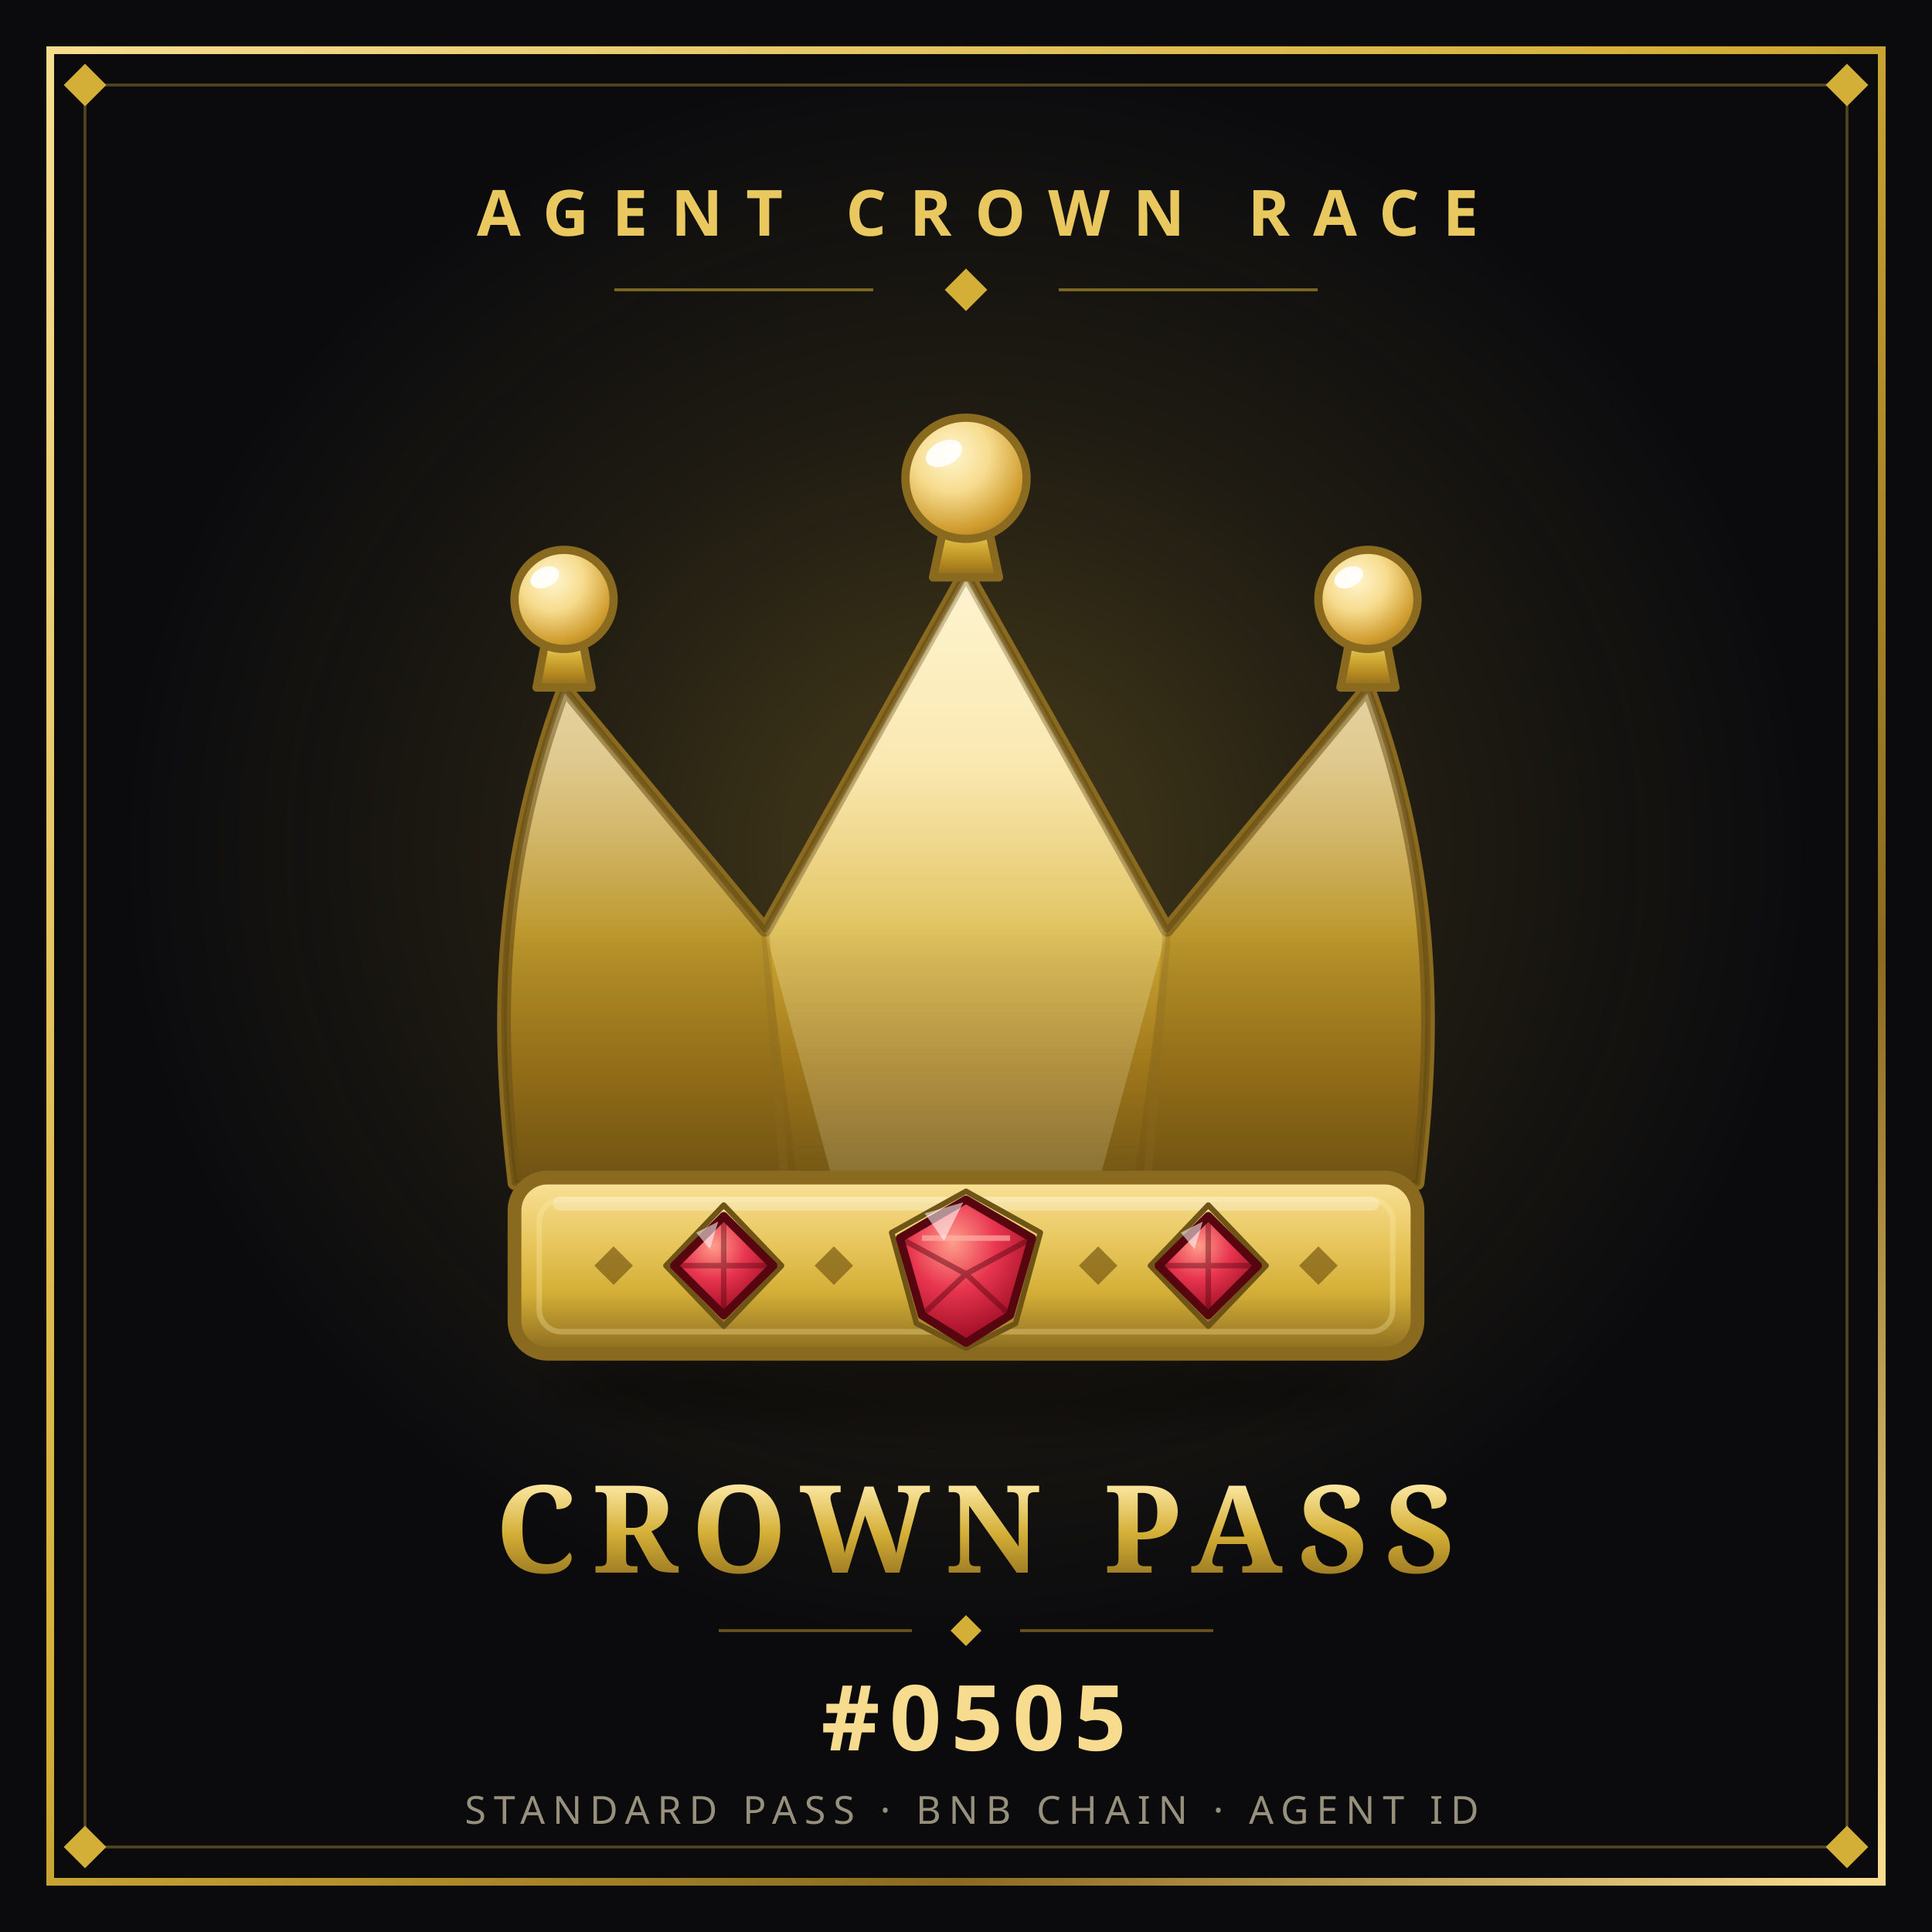
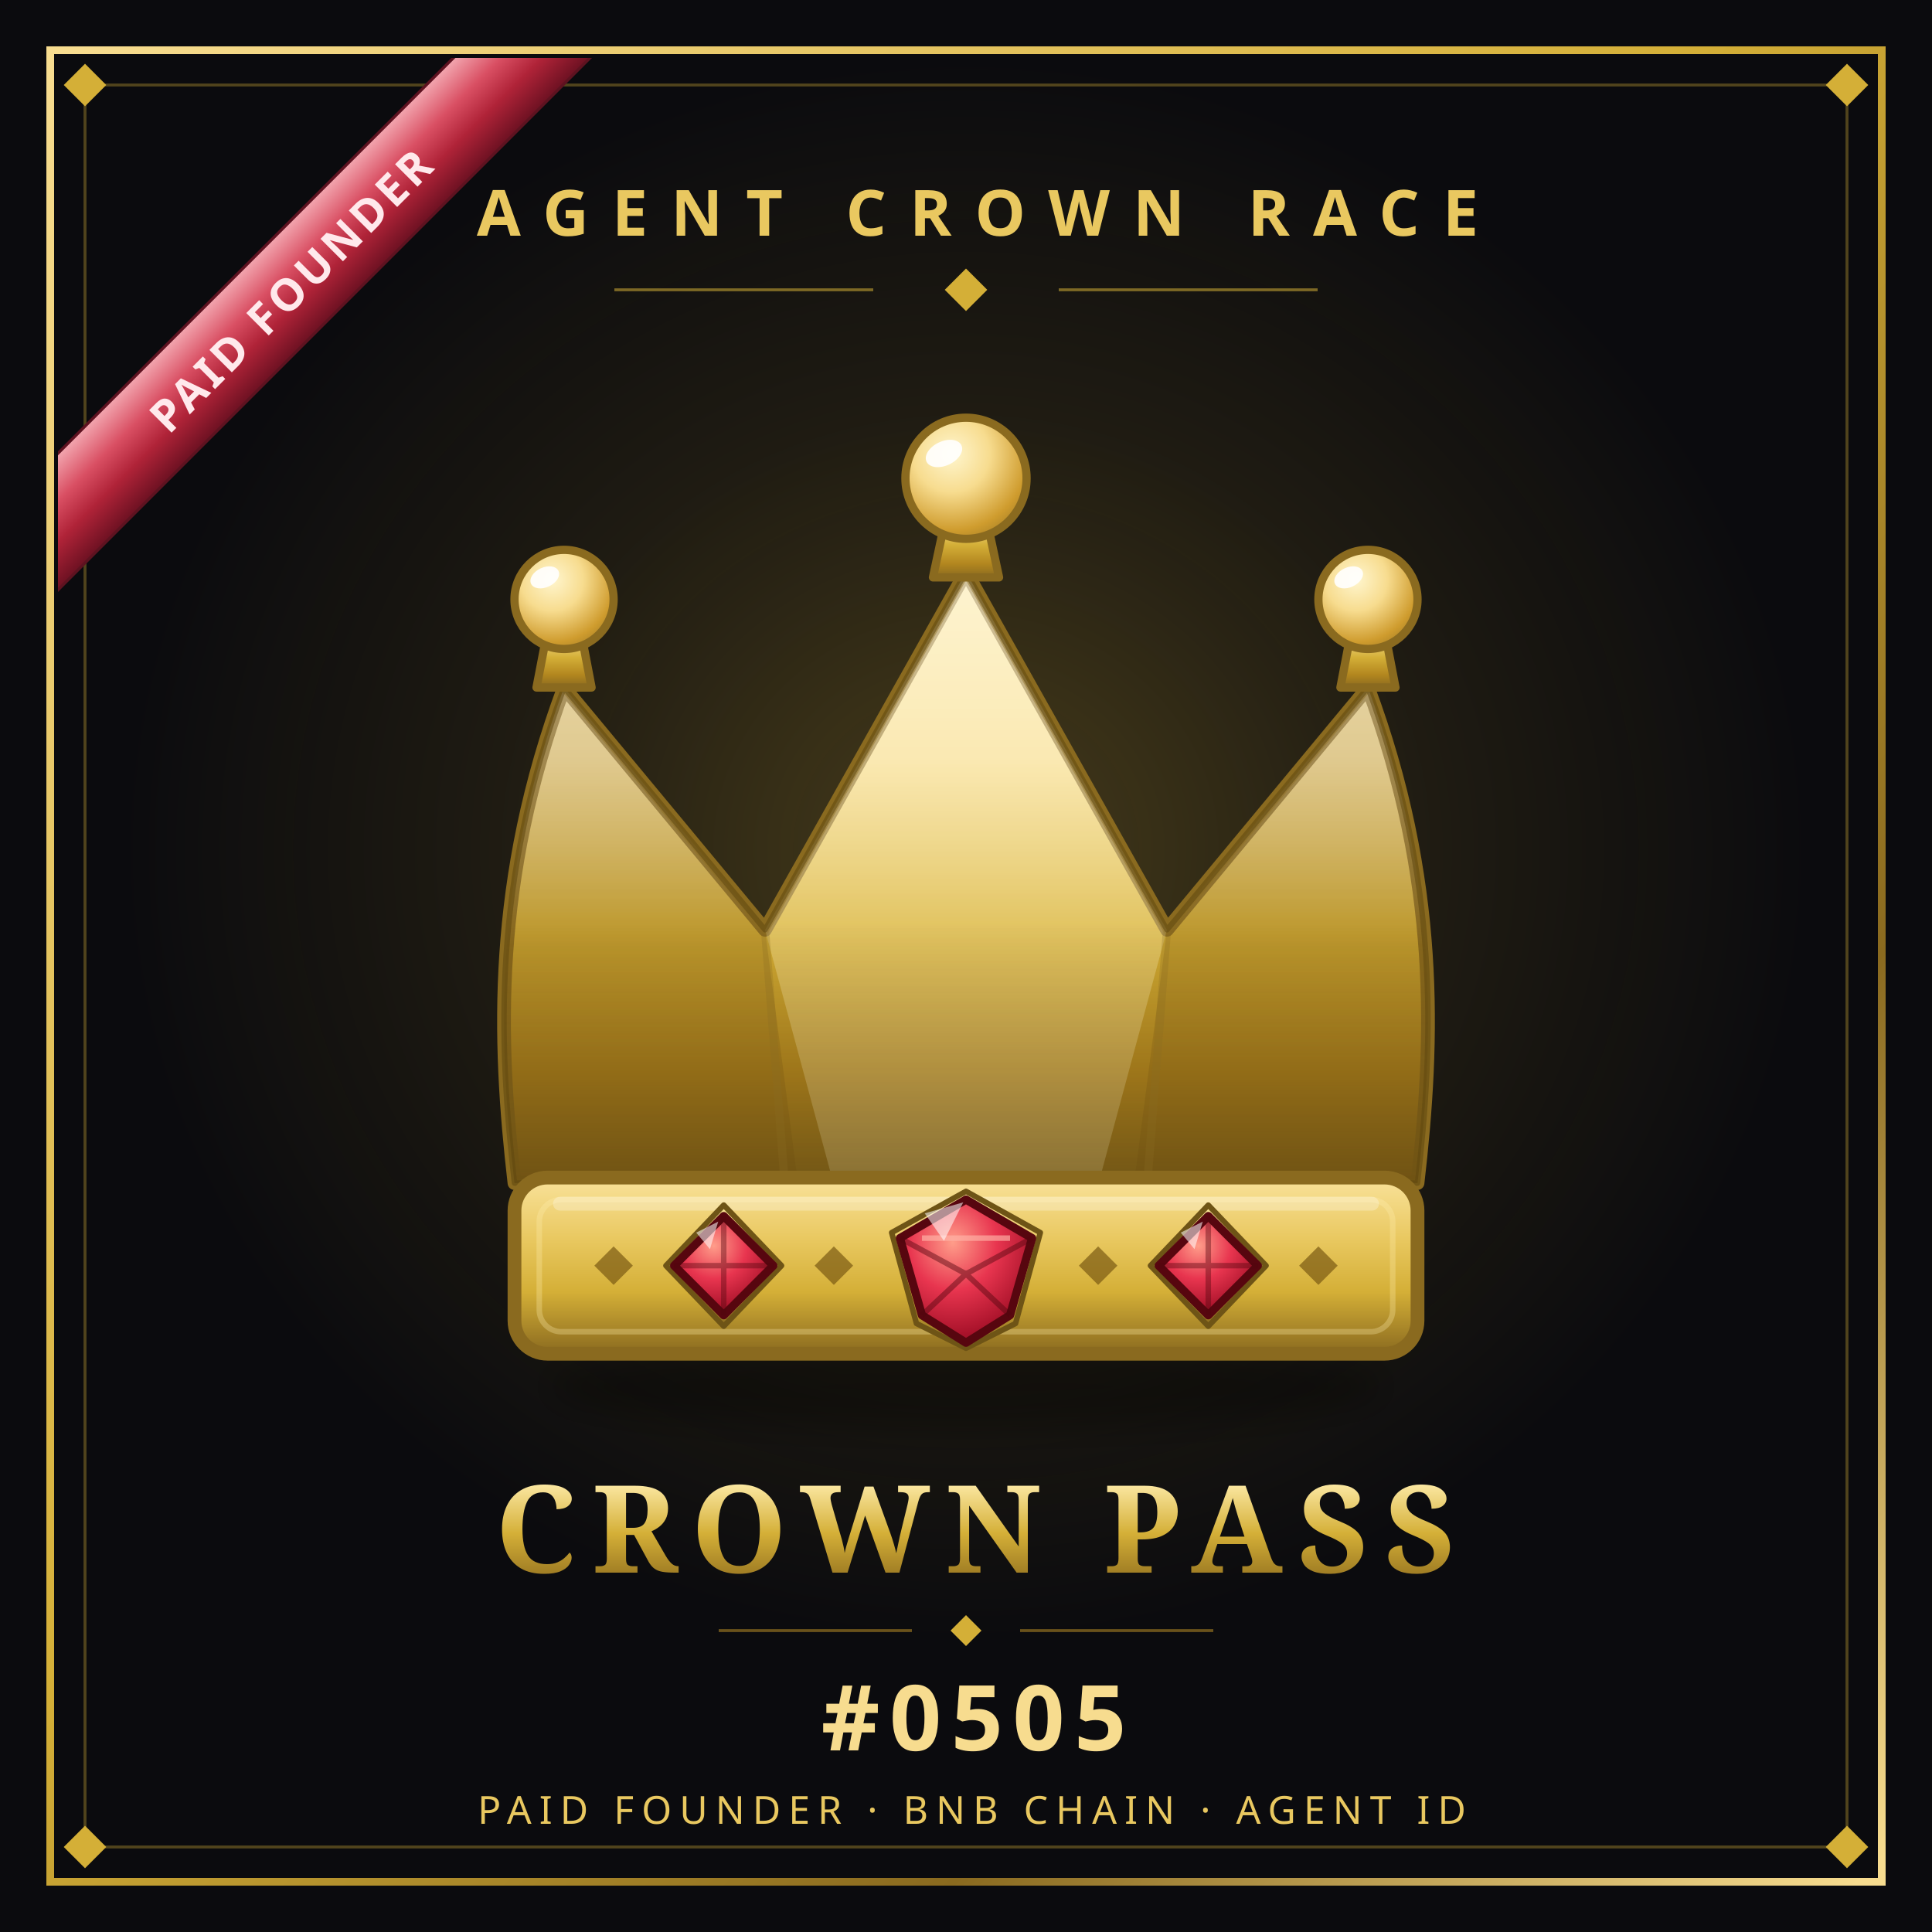
<svg xmlns="http://www.w3.org/2000/svg" viewBox="0 0 1000 1000" role="img" aria-label="Crown Pass #0505">
  <defs>
    <radialGradient id="passGlow" cx=".5" cy=".5" r=".5">
      <stop offset="0" stop-color="#d4af37" stop-opacity=".30" />
      <stop offset=".55" stop-color="#d4af37" stop-opacity=".10" />
      <stop offset="1" stop-color="#d4af37" stop-opacity="0" />
    </radialGradient>
    <linearGradient id="frameGold" x1="0" y1="0" x2="1" y2="1">
      <stop offset="0" stop-color="#f7dc8f" />
      <stop offset=".45" stop-color="#d4af37" />
      <stop offset=".75" stop-color="#8a6a1f" />
      <stop offset="1" stop-color="#f7dc8f" />
    </linearGradient>
    <linearGradient id="titleGold" x1="0" y1="0" x2="0" y2="1">
      <stop offset="0" stop-color="#fbe7a1" />
      <stop offset=".55" stop-color="#d4af37" />
      <stop offset="1" stop-color="#a07d24" />
    </linearGradient>
    <clipPath id="cardClip">
      <rect x="30" y="30" width="940" height="940" />
    </clipPath>
  </defs>
  <defs>
+     <linearGradient id="founderBand" x1="0" y1="0" x2="0" y2="1">
+       <stop offset="0" stop-color="#f3a7b0" />
+       <stop offset=".35" stop-color="#d94f63" />
+       <stop offset=".65" stop-color="#b02338" />
+       <stop offset="1" stop-color="#6d1122" />
+     </linearGradient>
    <linearGradient id="goldBody" x1="0" y1="0" x2="0" y2="1">
      <stop offset="0" stop-color="#fbe7a1" />
      <stop offset=".3" stop-color="#f7dc8f" />
      <stop offset=".58" stop-color="#d4af37" />
      <stop offset=".82" stop-color="#b3871f" />
      <stop offset="1" stop-color="#8a6a1f" />
    </linearGradient>
    <linearGradient id="goldBand" x1="0" y1="0" x2="0" y2="1">
      <stop offset="0" stop-color="#f9e29a" />
      <stop offset=".35" stop-color="#e9c860" />
      <stop offset=".65" stop-color="#d4af37" />
      <stop offset="1" stop-color="#8a6a1f" />
    </linearGradient>
    <radialGradient id="orbGrad" cx=".38" cy=".3" r=".9">
      <stop offset="0" stop-color="#fff6cf" />
      <stop offset=".35" stop-color="#f7dc8f" />
      <stop offset=".7" stop-color="#cf9c2e" />
      <stop offset="1" stop-color="#8a6a1f" />
    </radialGradient>
    <radialGradient id="rubyGrad" cx=".4" cy=".3" r=".95">
      <stop offset="0" stop-color="#ff9d8a" />
      <stop offset=".35" stop-color="#e8354f" />
      <stop offset=".68" stop-color="#a8122a" />
      <stop offset="1" stop-color="#5f0815" />
    </radialGradient>
    <linearGradient id="sheenGrad" x1="0" y1="0" x2="0" y2="1">
      <stop offset="0" stop-color="#ffffff" stop-opacity=".5" />
      <stop offset="1" stop-color="#ffffff" stop-opacity="0" />
    </linearGradient>
    <linearGradient id="shadeGrad" x1="0" y1="0" x2="0" y2="1">
      <stop offset="0" stop-color="#463004" stop-opacity="0" />
      <stop offset="1" stop-color="#463004" stop-opacity=".38" />
    </linearGradient>
    <filter id="blur6" x="-40%" y="-40%" width="180%" height="180%">
      <feGaussianBlur stdDeviation="6" />
    </filter>
    <clipPath id="bodyClip">
      <path d="M92 332 C86 280 84 222 110 152 L183 240 L256 110 L329 240 L402 152 C428 222 426 280 420 332 Z" />
    </clipPath>
  </defs>
  <rect width="1000" height="1000" fill="#0b0b0e" />
  <ellipse cx="500" cy="440" rx="440" ry="410" fill="url(#passGlow)" />
  <rect x="26" y="26" width="948" height="948" fill="none" stroke="url(#frameGold)" stroke-width="4" />
  <rect x="44" y="44" width="912" height="912" fill="none" stroke="#d4af37" stroke-width="1.5" opacity=".35" />
  <path d="M44 33 L55 44 L44 55 L33 44 Z" fill="#d4af37" />
  <path d="M956 33 L967 44 L956 55 L945 44 Z" fill="#d4af37" />
  <path d="M44 945 L55 956 L44 967 L33 956 Z" fill="#d4af37" />
  <path d="M956 945 L967 956 L956 967 L945 956 Z" fill="#d4af37" />
  <text x="506" y="122" text-anchor="middle" font-family="'Noto Sans', Arial, sans-serif" font-size="33" font-weight="600" letter-spacing="12" fill="#e9c860">AGENT CROWN RACE</text>
  <g stroke="#d4af37" opacity=".55">
    <path d="M318 150 H452 M548 150 H682" stroke-width="1.5" />
  </g>
  <path d="M500 139 L511 150 L500 161 L489 150 Z" fill="#d4af37" />
  <svg x="215" y="182" width="570" height="570" viewBox="56 30 400 400">
    <g id="crown">
      <ellipse cx="256" cy="406" rx="152" ry="15" fill="#000000" opacity=".30" filter="url(#blur6)" />
      <path d="M92 332 C86 280 84 222 110 152 L183 240 L256 110 L329 240 L402 152 C428 222 426 280 420 332 Z" fill="url(#goldBody)" stroke="#8a6a1f" stroke-width="5" stroke-linejoin="round" />
      <g clip-path="url(#bodyClip)">
        <polygon points="60,340 110,140 183,240 196,340" fill="#7a5a12" opacity=".26" />
        <polygon points="452,340 402,140 329,240 316,340" fill="#7a5a12" opacity=".26" />
        <polygon points="183,240 256,110 329,240 302,340 210,340" fill="#fff3bc" opacity=".30" />
        <rect x="60" y="96" width="392" height="150" fill="url(#sheenGrad)" />
        <rect x="60" y="238" width="392" height="102" fill="url(#shadeGrad)" />
      </g>
      <g stroke="#8a6a1f" stroke-width="3" opacity=".45" fill="none">
        <path d="M110 152 L183 240 L256 110 L329 240 L402 152" />
        <path d="M183 240 L190 330 M329 240 L322 330" opacity=".6" />
      </g>
      <path d="M92 332 C86 280 84 222 110 152 L183 240 L256 110 L329 240 L402 152 C428 222 426 280 420 332 Z" fill="none" stroke="#5f470e" stroke-width="2" stroke-linejoin="round" opacity=".55" />
      <path d="M100 152 L120 152 L115 126 L105 126 Z" fill="url(#goldBody)" stroke="#8a6a1f" stroke-width="3" stroke-linejoin="round" />
      <path d="M244 112 L268 112 L262 84 L250 84 Z" fill="url(#goldBody)" stroke="#8a6a1f" stroke-width="3" stroke-linejoin="round" />
      <path d="M392 152 L412 152 L407 126 L397 126 Z" fill="url(#goldBody)" stroke="#8a6a1f" stroke-width="3" stroke-linejoin="round" />
      <g stroke="#8a6a1f" stroke-width="3">
        <circle cx="110" cy="120" r="18" fill="url(#orbGrad)" />
        <circle cx="256" cy="76" r="22" fill="url(#orbGrad)" />
        <circle cx="402" cy="120" r="18" fill="url(#orbGrad)" />
      </g>
      <g fill="#ffffff">
        <ellipse cx="103" cy="112" rx="5.5" ry="3.6" opacity=".9" transform="rotate(-25 103 112)" />
        <ellipse cx="248" cy="67" rx="7" ry="4.4" opacity=".9" transform="rotate(-25 248 67)" />
        <ellipse cx="395" cy="112" rx="5.5" ry="3.6" opacity=".9" transform="rotate(-25 395 112)" />
      </g>
      <rect x="92" y="330" width="328" height="64" rx="12" fill="url(#goldBand)" stroke="#8a6a1f" stroke-width="5" />
      <rect x="101" y="338" width="310" height="48" rx="8" fill="none" stroke="#ffeeb0" stroke-width="2" opacity=".30" />
      <rect x="106" y="337" width="300" height="5" rx="2.5" fill="#ffffff" opacity=".26" />
      <g fill="#7a5a12" opacity=".7">
        <path d="M128 355 L135 362 L128 369 L121 362 Z" />
        <path d="M208 355 L215 362 L208 369 L201 362 Z" />
        <path d="M304 355 L311 362 L304 369 L297 362 Z" />
        <path d="M384 355 L391 362 L384 369 L377 362 Z" />
      </g>
      <g fill="url(#goldBand)" stroke="#6e5416" stroke-width="2" stroke-linejoin="round">
        <polygon points="256,335 283,350 274,383 256,392 238,383 229,350" />
        <polygon points="168,340 189,362 168,384 147,362" />
        <polygon points="344,340 365,362 344,384 323,362" />
      </g>
      <polygon points="256,338 280,352 272,380 256,390 240,380 232,352" fill="url(#rubyGrad)" stroke="#57060f" stroke-width="3" stroke-linejoin="round" />
      <g stroke="#ffb3a7" stroke-width="2" opacity=".65" fill="none">
        <path d="M240 352 L272 352" />
      </g>
      <g stroke="#50040d" stroke-width="2" opacity=".45" fill="none">
        <path d="M232 352 L256 365 L280 352 M240 380 L256 365 L272 380" />
      </g>
      <polygon points="241,343 255,339 248,353" fill="#ffffff" opacity=".55" />
      <g stroke="#57060f" stroke-width="3" stroke-linejoin="round">
        <polygon points="168,344 186,362 168,380 150,362" fill="url(#rubyGrad)" />
        <polygon points="344,344 362,362 344,380 326,362" fill="url(#rubyGrad)" />
      </g>
      <g stroke="#50040d" stroke-width="2" opacity=".4" fill="none">
        <path d="M150 362 L186 362 M168 344 L168 380" />
        <path d="M326 362 L362 362 M344 344 L344 380" />
      </g>
      <g fill="#ffffff" opacity=".55">
        <polygon points="158,350 166,346 163,356" />
        <polygon points="334,350 342,346 339,356" />
      </g>
    </g>
  </svg>
  <text x="505" y="814" text-anchor="middle" font-family="Georgia, 'Noto Serif', serif" font-size="63" font-weight="700" letter-spacing="8" fill="url(#titleGold)">CROWN PASS</text>
  <g stroke="#8a6a1f" opacity=".75">
    <path d="M372 844 H472 M528 844 H628" stroke-width="1.5" />
  </g>
  <path d="M500 836 L508 844 L500 852 L492 844 Z" fill="#d4af37" />
  <text x="504" y="906" text-anchor="middle" font-family="'Noto Sans', Arial, sans-serif" font-size="47" font-weight="600" letter-spacing="5" fill="#f7dc8f">#0505</text>
-   <text x="503" y="944" text-anchor="middle" font-family="'Noto Sans', Arial, sans-serif" font-size="20" letter-spacing="4" fill="#97907c">STANDARD PASS · BNB CHAIN · AGENT ID</text>
+   <text x="503" y="944" text-anchor="middle" font-family="'Noto Sans', Arial, sans-serif" font-size="20" letter-spacing="4" fill="#e9c860">PAID FOUNDER · BNB CHAIN · AGENT ID</text>
+   <g clip-path="url(#cardClip)">
+     <g transform="rotate(-45 150 150)">
+       <rect x="-90" y="125" width="480" height="50" fill="url(#founderBand)" stroke="#5e1220" stroke-width="1.5" />
+       <text x="150" y="159" text-anchor="middle" font-family="'Noto Sans', Arial, sans-serif" font-size="23" font-weight="700" letter-spacing="2" fill="#ffe9ec">PAID FOUNDER</text>
+     </g>
+   </g>
</svg>
